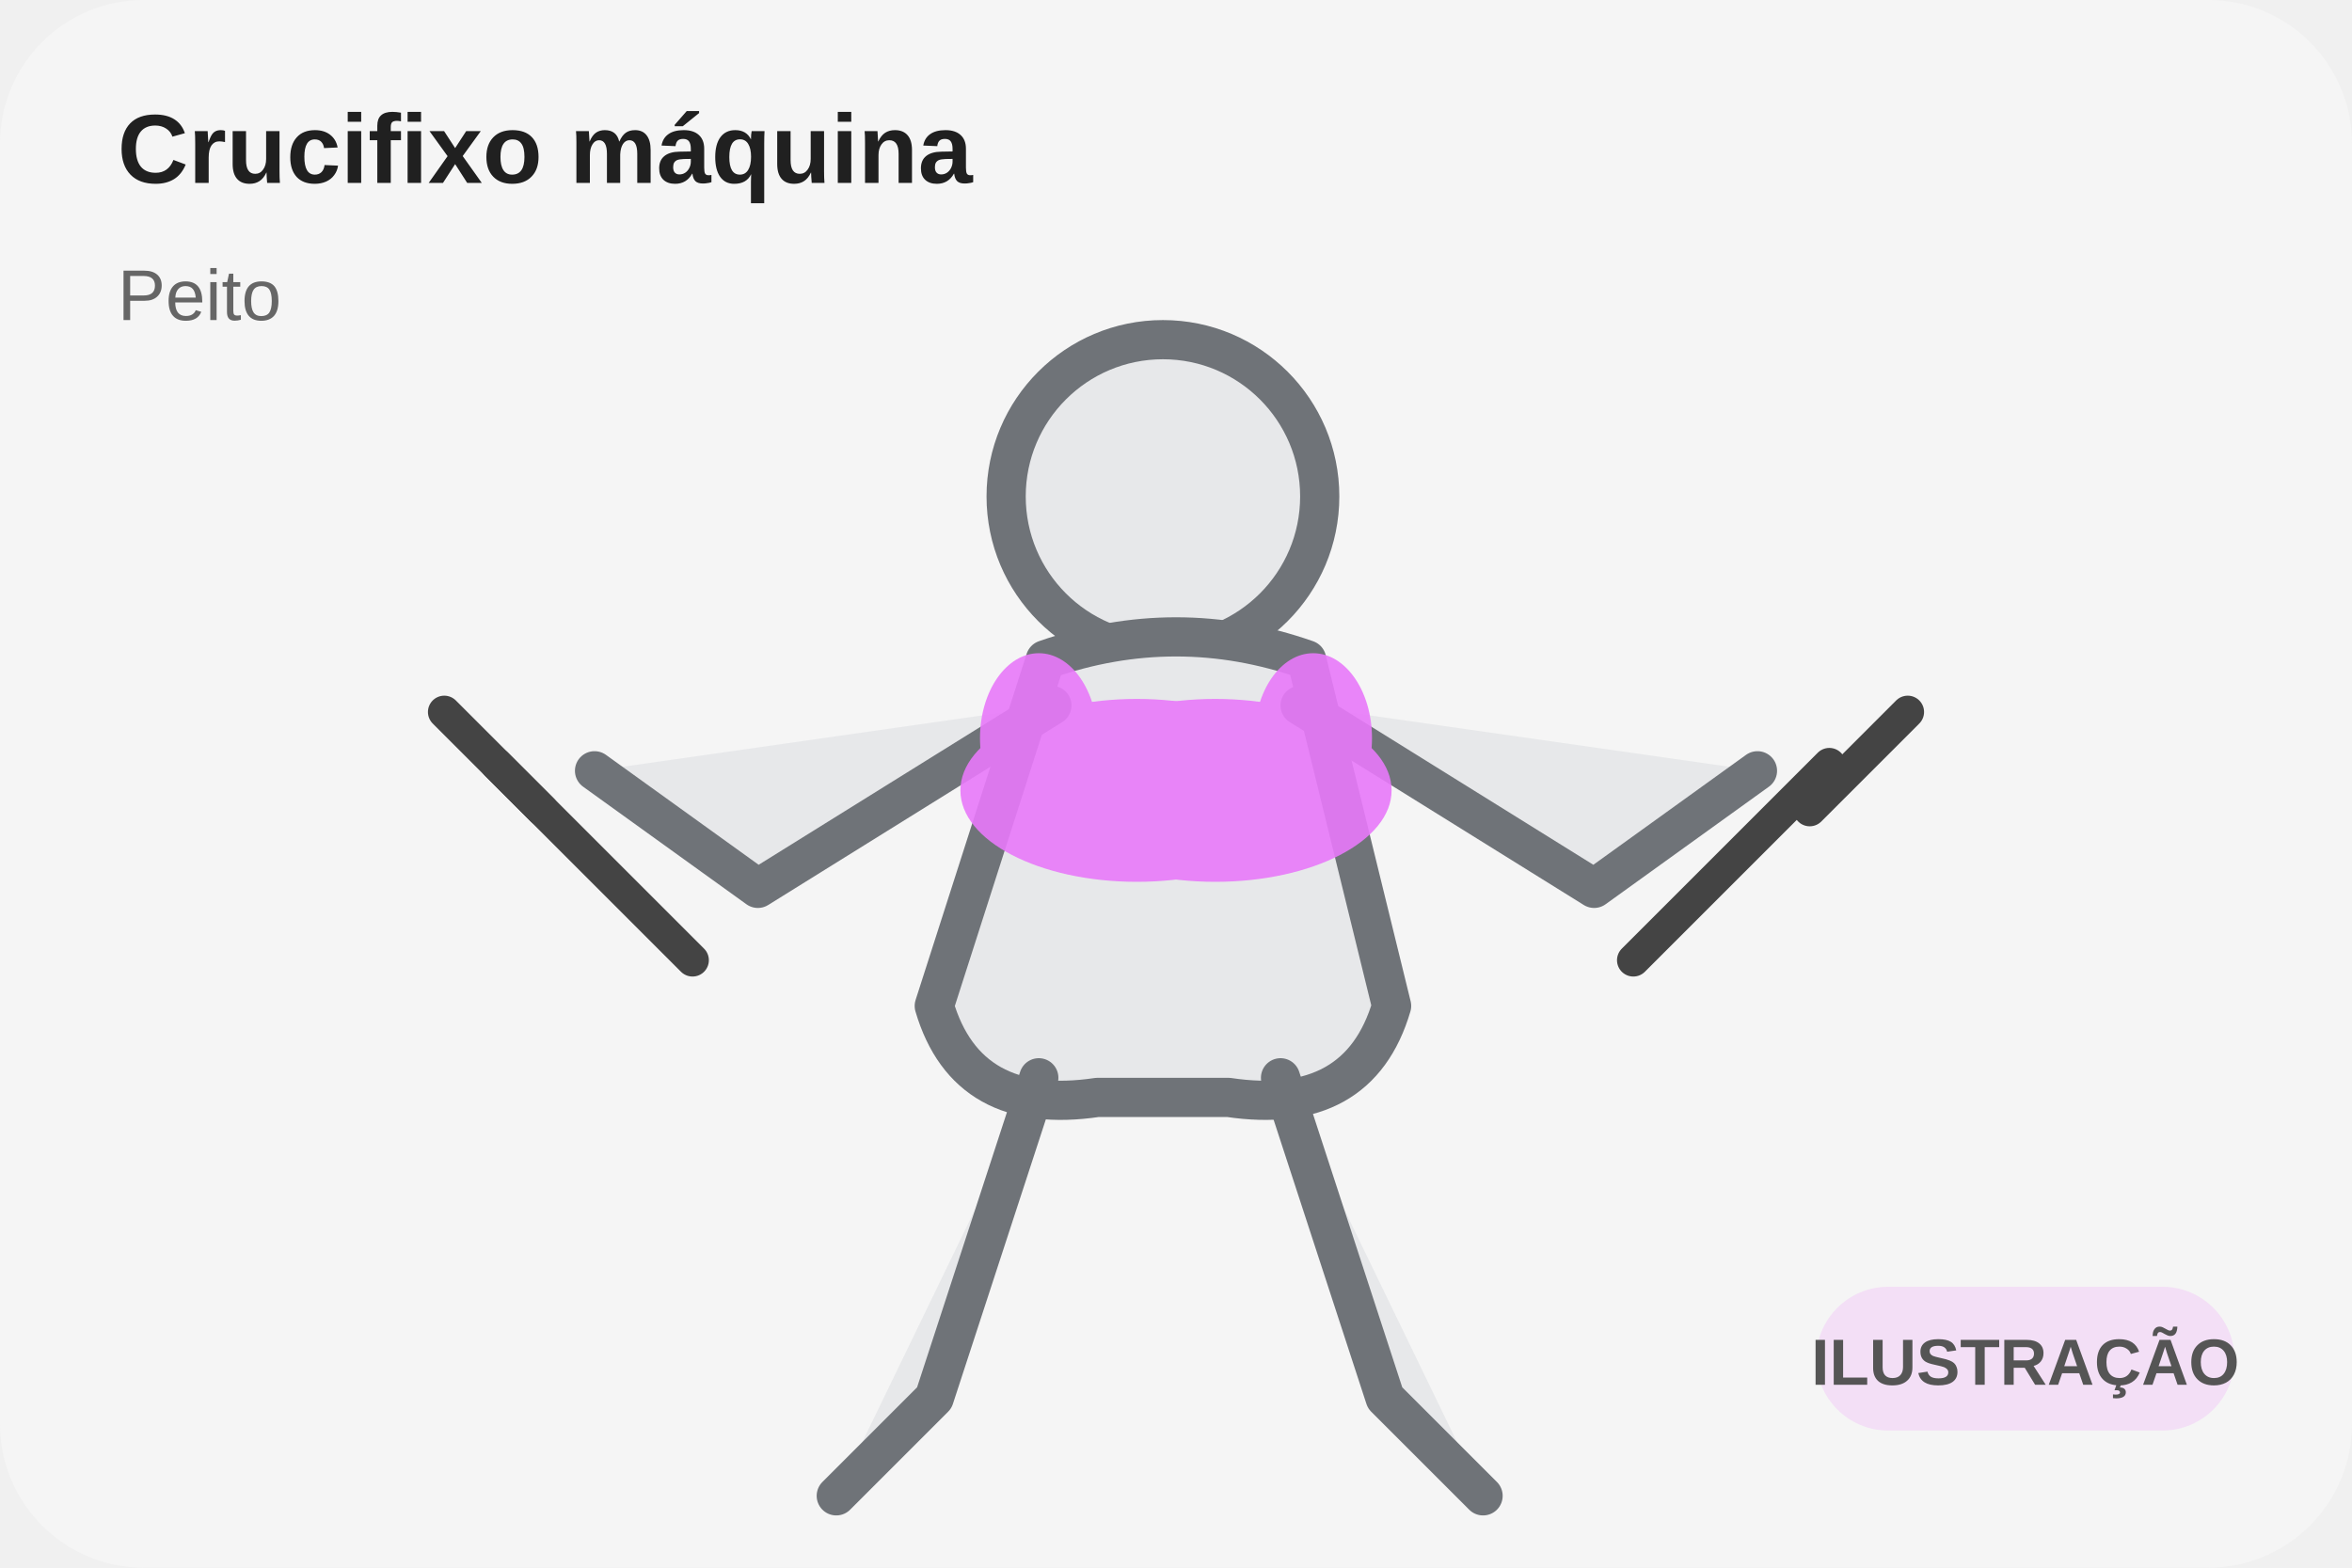
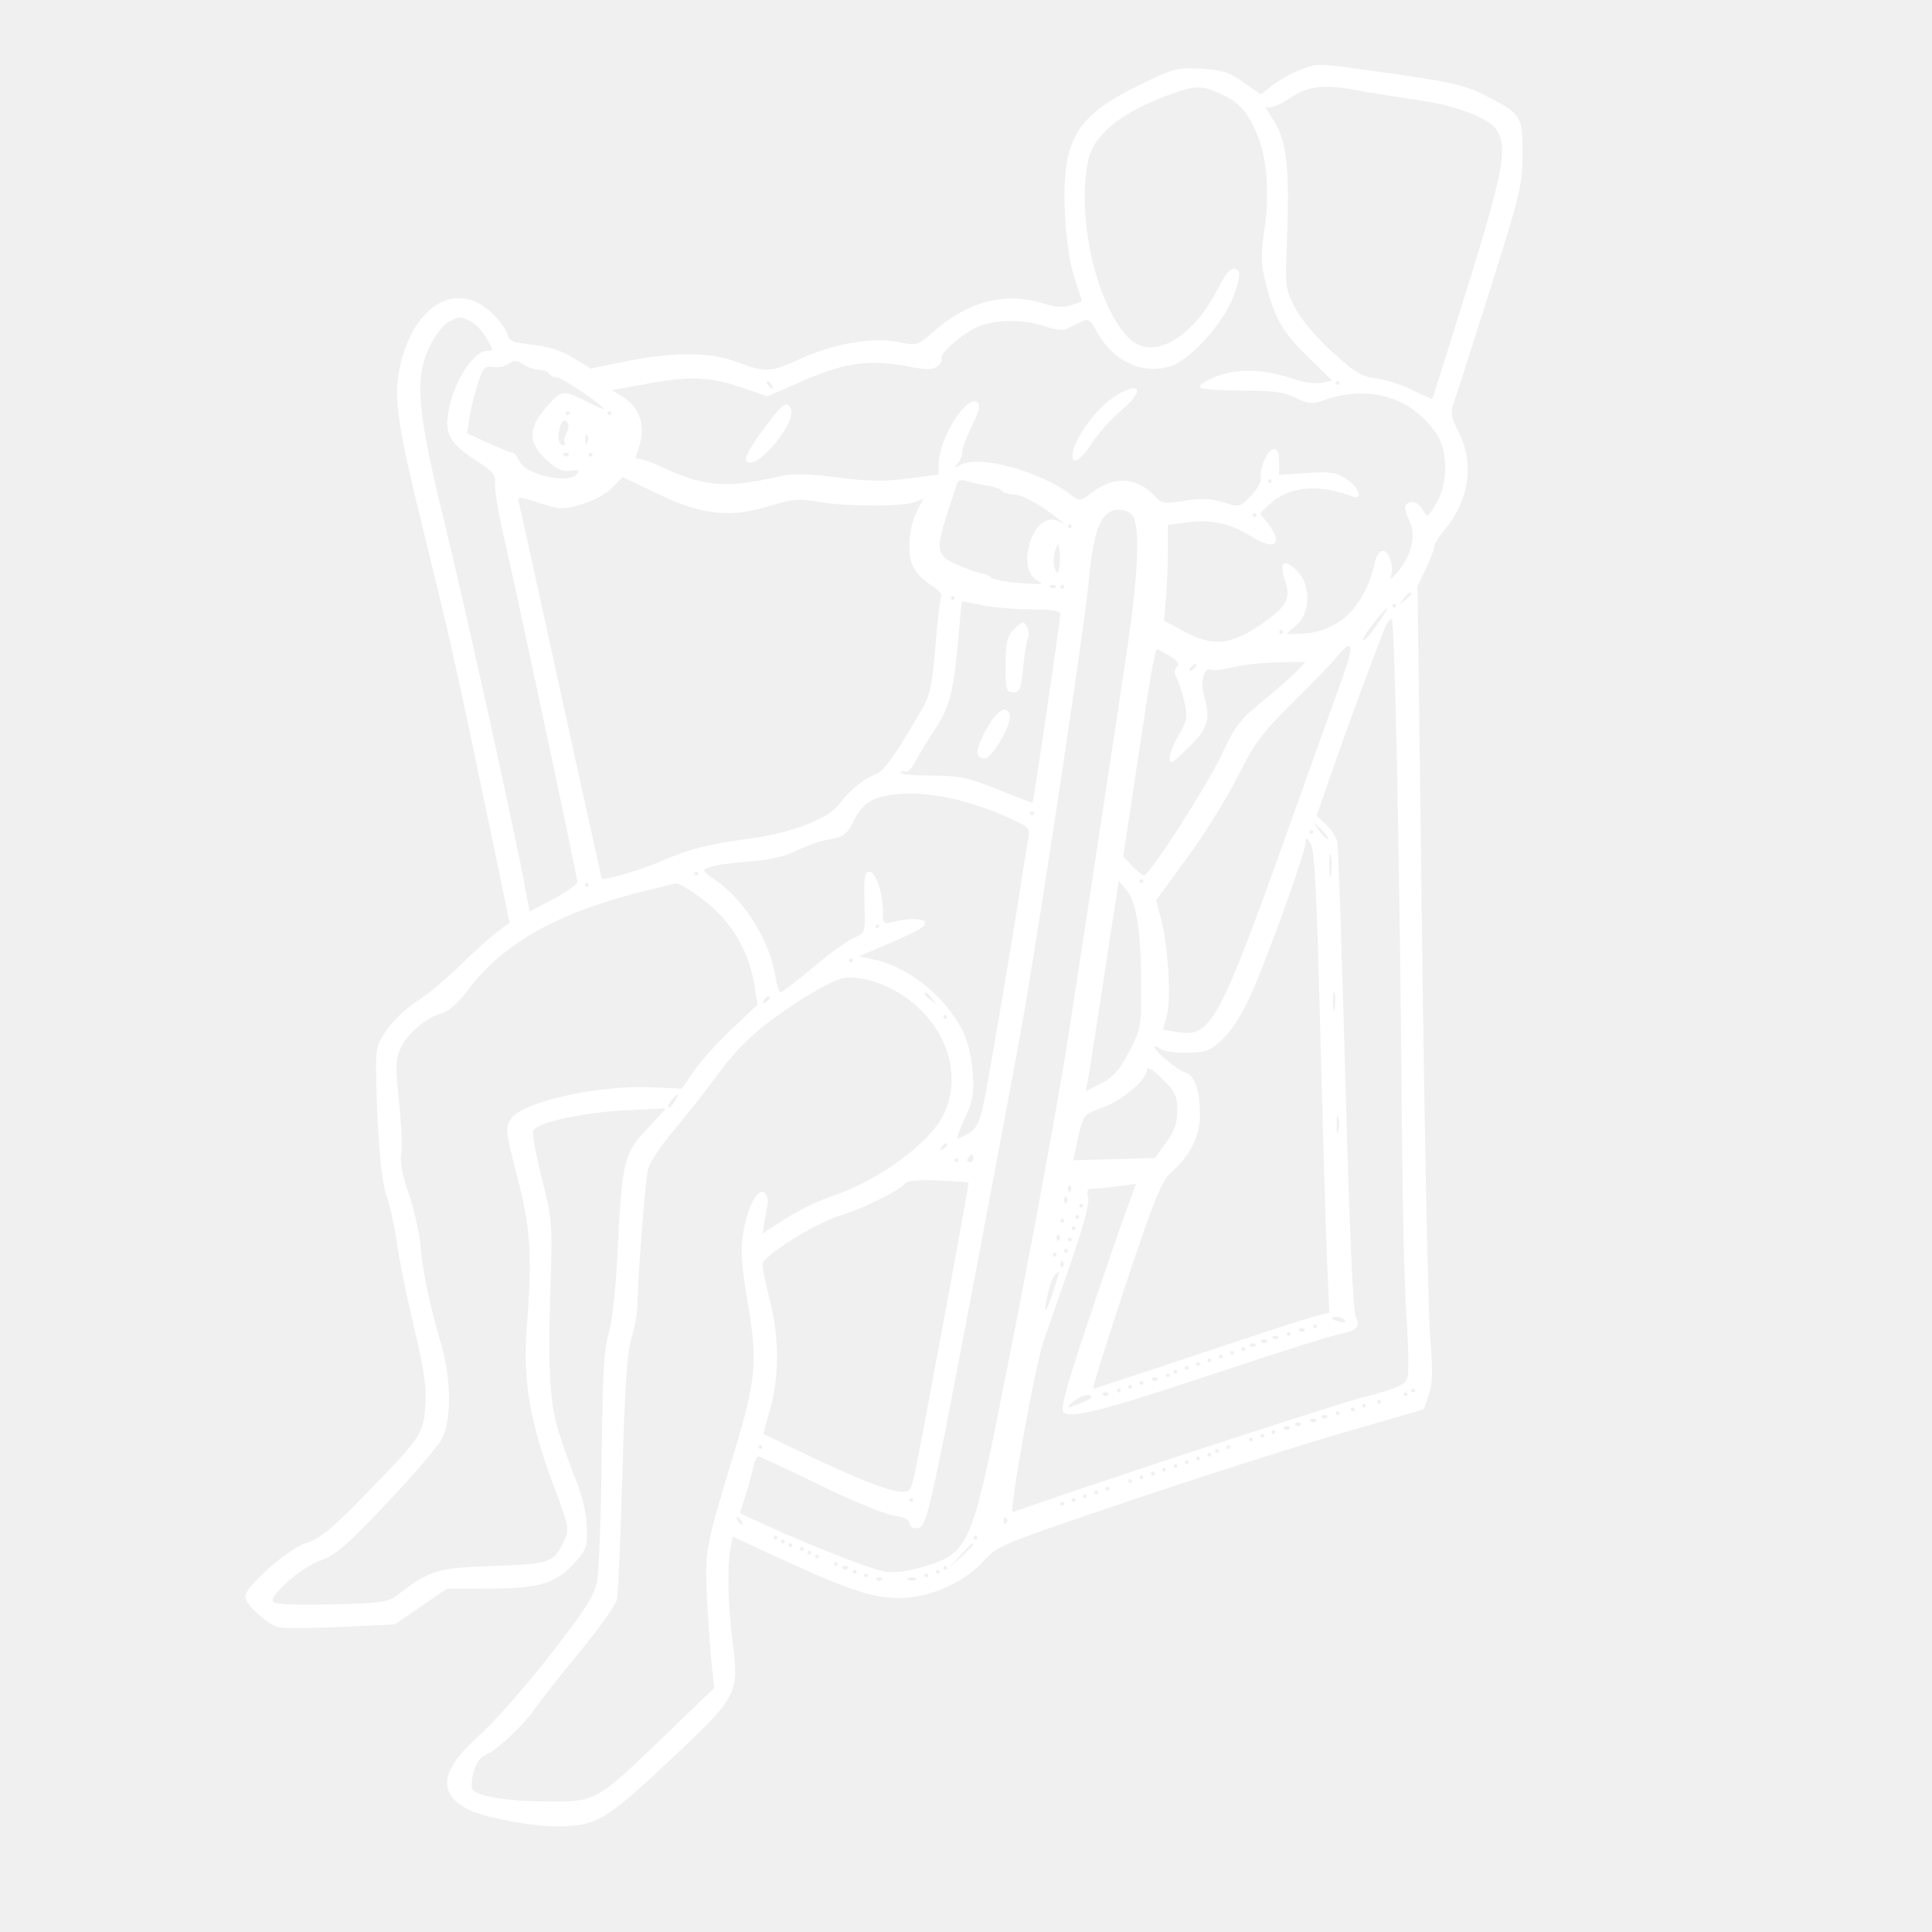
- <svg xmlns="http://www.w3.org/2000/svg" viewBox="0 0 360 240">
-   <rect width="360" height="240" rx="22" fill="#f5f5f5" />
-   <text x="18" y="28" font-family="Arial" font-size="15" font-weight="700" fill="#202020">Crucifixo máquina</text>
-   <text x="18" y="49" font-family="Arial" font-size="11" fill="#666">Peito</text>
-   <g stroke="#6f7378" stroke-width="6" stroke-linecap="round" stroke-linejoin="round" fill="#e7e8ea">
-     <circle cx="178" cy="76" r="24" />
-     <path d="M160 101 Q180 94 200 101 L213 154 Q208 171 188 168 L168 168 Q148 171 143 154 Z" />
-     <path d="M161 108 L116 136 L91 118" />
-     <path d="M199 108 L244 136 L269 118" />
-     <path d="M159 165 L143 214 L128 229" />
-     <path d="M196 165 L212 214 L227 229" />
-   </g>
-   <g fill="#e879f9" opacity=".9">
-     <ellipse cx="174" cy="121" rx="27" ry="14" />
-     <ellipse cx="186" cy="121" rx="27" ry="14" />
-     <ellipse cx="159" cy="113" rx="9" ry="13" />
-     <ellipse cx="201" cy="113" rx="9" ry="13" />
-   </g>
-   <g stroke="#444" stroke-width="5" stroke-linecap="round">
-     <path d="M76 117 L106 147" />
-     <path d="M280 117 L250 147" />
-     <path d="M68 109 L83 124" />
-     <path d="M292 109 L277 124" />
-   </g>
-   <rect x="278" y="197" width="64" height="22" rx="11" fill="#e879f9" opacity=".18" />
-   <text x="310" y="212" text-anchor="middle" font-family="Arial" font-size="10" font-weight="700" fill="#555">ILUSTRAÇÃO</text>
+ <svg xmlns="http://www.w3.org/2000/svg" width="512" height="512" viewBox="0 0 512 512">
+   <path fill="#fff" fill-rule="evenodd" d="M344.748 18.427c-2.064.736-5.304 2.523-7.201 3.97l-3.45 2.63-4.587-3.233c-3.848-2.712-5.667-3.29-11.298-3.587-6.353-.336-7.252-.089-16.808 4.613-16.629 8.182-20.154 14.556-19.142 34.616.301 5.979 1.316 12.578 2.5 16.259l1.994 6.194-2.807.979c-2.032.708-4.14.567-7.628-.511-9.933-3.069-19.821-.488-28.968 7.563-4.222 3.716-4.31 3.742-9.324 2.715-6.675-1.367-16.891.376-25.752 4.394-8.16 3.699-9.232 3.762-16.777.974-7.519-2.778-16.503-2.853-29.5-.245l-9.5 1.906-4.612-2.833c-3.123-1.918-6.6-3.041-10.767-3.476-5.355-.56-6.231-.947-6.741-2.975-.321-1.283-2.34-3.918-4.485-5.856-9.282-8.386-20.675-1.195-24.006 15.151-1.643 8.064-.58 14.991 7.063 46.002 6.317 25.63 8.081 33.541 16.577 74.323l5.52 26.5-3.274 2.454c-1.801 1.349-6.2 5.32-9.775 8.824s-8.736 7.8-11.468 9.547c-2.733 1.746-6.312 5.097-7.955 7.446-2.57 3.677-2.975 5.138-2.91 10.5.201 16.389 1.293 29.567 2.796 33.729.894 2.475 2.081 7.875 2.637 12s2.609 14.25 4.563 22.5c2.792 11.789 3.447 16.339 3.059 21.255-.583 7.399-1.066 8.1-16.411 23.819-8.558 8.767-11.688 11.325-15.019 12.278C76.705 410.163 65 420.386 65 423.08c0 2.119 5.97 7.554 9 8.195 1.375.291 8.827.229 16.56-.137l14.06-.665 6.94-4.739 6.94-4.739 11.5-.019c13.224-.023 17.527-1.395 22.642-7.221 2.836-3.23 3.101-4.101 2.864-9.407-.155-3.471-1.287-8.287-2.785-11.848-1.388-3.3-3.548-9.375-4.801-13.5-2.398-7.899-2.786-17.021-1.871-44 .343-10.124.05-12.842-2.451-22.714-1.562-6.167-2.599-11.84-2.305-12.606.832-2.169 13.133-4.88 24.707-5.445l10.5-.514-4.165 4.525c-7.372 8.009-7.414 8.183-8.88 37.254-.361 7.15-1.345 15.25-2.189 18-1.185 3.867-1.599 11.345-1.825 33-.161 15.4-.71 30.092-1.219 32.649-.741 3.719-3.239 7.622-12.48 19.5-6.355 8.168-14.729 17.676-18.609 21.129-10.434 9.286-11.387 15.454-3.055 19.763 3.931 2.032 16.613 4.461 23.26 4.453 10.922-.011 13.086-1.32 32.387-19.583 15.674-14.831 16.187-15.882 14.402-29.524-1.238-9.464-1.461-19.967-.523-24.656l.604-3.019 9.646 4.487C224.009 421.075 231.026 423.5 238 423.5c8.279 0 17.373-3.957 22.735-9.892 3.598-3.982 4.786-4.47 38.738-15.911 19.265-6.492 44.658-14.592 56.428-18l21.402-6.197 1.327-3.841c1.033-2.986 1.118-6.323.382-15-.52-6.137-1.486-53.498-2.146-105.247l-1.201-94.088 2.167-4.477c1.193-2.463 2.168-5.059 2.168-5.768 0-.71 1.195-2.705 2.655-4.435 6.681-7.914 8.158-17.723 3.927-26.081-2.274-4.491-2.333-5.019-.985-8.837.788-2.234 5.132-15.798 9.653-30.144 7.688-24.392 8.221-26.655 8.235-34.92.017-10.112-.237-10.489-10.602-15.721-4.548-2.296-9.078-3.326-23.711-5.39-20.792-2.932-19.522-2.874-24.424-1.124M310.5 24.882c-13.428 4.862-20.725 10.737-22.166 17.847-3.012 14.866 2.1 37.597 10.463 46.521 6.263 6.684 17.058.881 24.056-12.932 2.38-4.699 3.871-5.994 5.278-4.587.61.61.184 3.024-1.172 6.648-2.752 7.357-11.601 17.134-16.96 18.739-7.483 2.242-15.198-1.501-19.48-9.452-1.626-3.02-2.133-3.33-3.943-2.41a243 243 0 0 1-3.772 1.875c-1.014.489-3.376.226-5.876-.656-5.418-1.912-13.022-1.879-17.71.076-4.003 1.669-10.427 7.301-9.69 8.494.247.401-.237 1.298-1.076 1.995-1.233 1.023-2.854 1.016-8.419-.034-9.66-1.823-16.355-.857-27.281 3.935l-9.336 4.094-5.8-1.995c-9.229-3.175-14.449-3.475-25.498-1.463l-9.994 1.82 2.874 1.748c4.832 2.939 6.318 8.263 4.005 14.347-.548 1.442-.63 2.396-.182 2.118.449-.277 3.26.631 6.247 2.017 11.86 5.504 17.442 5.924 32.338 2.429 2.627-.616 7.34-.465 14.389.46 8.045 1.056 12.39 1.13 18.686.317l8.203-1.059.126-3.328c.255-6.807 7.748-18.288 10.282-15.754.753.753.311 2.553-1.514 6.153-1.418 2.799-2.578 5.913-2.578 6.922s-.562 2.428-1.25 3.155c-1.031 1.091-.862 1.123.966.183 5.014-2.578 21.083 1.855 29.135 8.037 2.294 1.761 2.431 1.745 5.584-.66 5.944-4.534 11.993-4.087 16.817 1.244 1.563 1.727 2.376 1.83 7.708.971 4.515-.727 7.002-.625 10.25.421 4.24 1.366 4.325 1.346 7.29-1.705 1.65-1.698 2.848-3.871 2.661-4.829-.485-2.5 1.834-7.584 3.46-7.584.903 0 1.379 1.181 1.379 3.423v3.423l7.25-.492c6.131-.415 7.752-.174 10.5 1.563 3.466 2.19 4.65 5.839 1.5 4.62-8.757-3.389-16.657-2.669-21.666 1.973l-2.711 2.513 2.063 2.623c4.395 5.587 1.932 7.495-4.449 3.448-5.416-3.435-10.65-4.534-17.256-3.626l-4.731.651-.004 6.69c-.003 3.68-.228 9.381-.5 12.668l-.496 5.977 5 2.75c7.581 4.169 12.463 3.831 20.172-1.397 7.439-5.044 8.572-7.056 6.831-12.121-1.616-4.701-.172-5.809 3.189-2.448 3.711 3.71 3.666 11.198-.087 14.425L340.888 168l2.806-.006c10.687-.021 17.977-6.787 20.735-19.244.335-1.512 1.267-2.75 2.071-2.75 1.691 0 2.998 4.18 2.109 6.748-.334.963.461.466 1.766-1.107 3.787-4.561 5.023-9.972 3.119-13.653-.867-1.676-1.306-3.484-.976-4.017 1.033-1.672 3.363-1.063 4.571 1.195 1.124 2.101 1.232 2.048 3.53-1.75 2.739-4.525 3.166-11.601 1.011-16.759-.753-1.803-3.268-4.903-5.588-6.889-6.745-5.774-15.936-7.049-25.688-3.565-2.616.934-3.795.801-7-.79-3.075-1.526-6.026-1.913-14.599-1.913-6.426 0-10.788-.402-10.852-1-.058-.55 2.077-1.831 4.745-2.847 5.51-2.097 12.867-1.794 20.328.838 2.521.89 5.67 1.306 7.251.959l2.794-.614-6.318-6.168c-6.85-6.689-8.843-10.151-11.249-19.54-1.325-5.171-1.383-7.365-.377-14.244 1.451-9.923.684-19.375-2.08-25.624-2.669-6.034-4.579-8.121-9.497-10.379-4.96-2.278-6.705-2.278-13 .001m31.199 1.194c-2.71 1.795-5.154 2.761-5.868 2.319-.673-.416-.298.563.834 2.174 4.468 6.364 5.227 12.724 4.288 35.931-.377 9.316-.221 10.351 2.276 15.128 1.569 3.001 5.635 7.824 9.804 11.629 6.009 5.484 7.816 6.579 11.557 7 2.438.275 6.775 1.658 9.636 3.074s5.272 2.483 5.359 2.372 4.265-13.379 9.286-29.483c9.193-29.484 10.591-36.619 8.093-41.287-1.888-3.528-10.183-6.781-21.617-8.476-5.966-.885-13.046-2.024-15.733-2.533-8.846-1.673-12.87-1.19-17.915 2.152M119 85.265c-1.375.679-3.625 3.485-5 6.235-4.248 8.495-3.543 17.057 3.912 47.5 5.653 23.09 18.539 81.462 21.313 96.545l1.111 6.046 6.332-3.363c3.483-1.849 6.332-3.872 6.332-4.496 0-1.295-15.816-75.635-19.602-92.134-1.376-5.997-2.366-12.072-2.2-13.5.254-2.186-.581-3.17-5.27-6.211-7.533-4.885-8.647-7.694-6.329-15.956C121.497 99.169 126.015 93 129.07 93c1.77 0 1.758-.177-.25-3.58-1.162-1.97-3.201-3.995-4.531-4.5-2.903-1.104-2.274-1.145-5.289.345m15.749 11.16c-.963.714-2.825 1.092-4.138.841-2.1-.401-2.577.126-3.971 4.389-.871 2.665-1.873 6.721-2.227 9.013l-.642 4.168 5.644 2.582c3.104 1.42 6.009 2.582 6.454 2.582.446 0 1.273 1.016 1.838 2.257 1.636 3.59 12.895 6.132 15.146 3.42.877-1.056.531-1.24-1.711-.911-2.159.317-3.661-.39-6.476-3.045-5.068-4.779-4.774-8.627 1.143-14.971 3.121-3.346 3.635-3.366 9.522-.386 2.568 1.3 4.669 2.214 4.669 2.032 0-.879-11.101-8.396-12.398-8.396-.816 0-1.762-.45-2.102-1s-1.507-1-2.594-1-2.973-.646-4.191-1.436c-1.828-1.185-2.521-1.209-3.966-.139M203.5 102c.34.55.843 1 1.118 1s.222-.45-.118-1-.843-1-1.118-1-.222.45.118 1m150.5-.5c0 .275.225.5.5.5s.5-.225.5-.5-.225-.5-.5-.5-.5.225-.5.5m-59.224 4.006c-4.098 2.785-9.303 9.76-10.327 13.84-1.078 4.296 1.68 3.237 4.917-1.886 1.576-2.495 5.053-6.381 7.725-8.634 6.77-5.708 4.979-8.276-2.315-3.32m-92.729 8.619c-3.564 4.884-4.874 7.448-4.169 8.153 2.548 2.548 13.191-10.05 11.723-13.875-.963-2.509-2.272-1.517-7.554 5.722M150 109.5c0 .275.225.5.5.5s.5-.225.5-.5-.225-.5-.5-.5-.5.225-.5.5m11 0c0 .275.225.5.5.5s.5-.225.5-.5-.225-.5-.5-.5-.5.225-.5.5m-12.367 3.015c-1.011 2.634-.734 5.485.534 5.485.641 0 .882-.284.535-.631s-.156-1.521.426-2.608c.675-1.262.711-2.322.097-2.936-.613-.613-1.188-.364-1.592.69m6.446 4.068c.048 1.165.285 1.402.604.605.289-.722.253-1.585-.079-1.917s-.568.258-.525 1.312m-5.746 4.084a.95.95 0 0 0 1.334 0c.366-.367.066-.667-.667-.667s-1.033.3-.667.667M156 120.5c0 .275.225.5.5.5s.5-.225.5-.5-.225-.5-.5-.5-.5.225-.5.5m6.27 8.74c-1.565 1.634-4.996 3.497-8.104 4.4-5.056 1.47-5.753 1.447-11.291-.369-5.171-1.695-5.846-1.739-5.442-.353.254.87 5.273 23.632 11.153 50.582s10.794 49.127 10.919 49.282c.541.675 10.537-2.279 16.495-4.874 6.801-2.962 11.838-4.205 23.5-5.8 10.428-1.425 20.139-5.23 22.9-8.972 2.722-3.69 6.454-6.75 9.769-8.01 2.174-.827 5.168-5.079 12.422-17.643 1.853-3.209 2.519-6.479 3.311-16.259.545-6.733 1.236-12.639 1.536-13.124s-.556-1.603-1.902-2.484c-5.132-3.363-6.536-5.746-6.536-11.093 0-2.989.766-6.603 1.851-8.73l1.85-3.63-2.415.919c-3.259 1.238-18.588 1.164-25.558-.124-4.861-.899-6.623-.744-12.782 1.127-10.609 3.223-17.861 2.431-29.704-3.243l-9.258-4.435zm91.326-1.103c-.235.749-1.366 4.263-2.512 7.807-3.243 10.029-2.977 11.291 2.926 13.869 2.755 1.203 5.59 2.187 6.3 2.187.709 0 1.749.459 2.311 1.021s4.139 1.248 7.95 1.525c5.024.366 6.319.235 4.709-.477-2.891-1.279-3.833-5.28-2.382-10.123 1.448-4.833 4.556-7.257 7.507-5.856 2.074.984 2.075.978.095-.586-4.851-3.834-9.772-6.504-11.985-6.504-1.319 0-2.644-.4-2.947-.89-.302-.489-2.016-1.117-3.809-1.395-1.792-.279-4.266-.829-5.497-1.224-1.513-.485-2.376-.276-2.666.646M336 127.5c0 .275.225.5.5.5s.5-.225.5-.5-.225-.5-.5-.5-.5.225-.5.5m-43.252 9.25c-2.023 2.266-3.4 7.903-4.216 17.25-.953 10.915-12.912 90.47-17.588 117-1.115 6.325-5.182 28.15-9.039 48.5-16.483 86.969-16.15 85.5-19.354 85.5-.853 0-1.551-.624-1.551-1.386 0-.87-1.624-1.63-4.358-2.04-2.397-.36-11.213-4.011-19.591-8.114S201.465 386 201.034 386s-1.053 1.237-1.382 2.75-1.264 4.892-2.08 7.51l-1.483 4.761 6.706 3.076c12.257 5.624 27.656 11.653 31.509 12.338 2.437.433 5.81.092 9.389-.948 13.316-3.871 13.646-4.605 22.784-50.707 6.385-32.209 11.495-59.609 15.533-83.28 1.196-7.014 13.855-90.102 17.064-112 2.63-17.952 3.032-30.456 1.054-32.843-1.79-2.161-5.409-2.115-7.38.093M332 136.5c0 .275.225.5.5.5s.5-.225.5-.5-.225-.5-.5-.5-.5.225-.5.5m-49 3c0 .275.225.5.5.5s.5-.225.5-.5-.225-.5-.5-.5-.5.225-.5.5m-3.427 6.748c-.434 1.511-.436 3.536-.005 4.5.688 1.538.832 1.478 1.177-.498.217-1.238.219-3.262.005-4.5-.366-2.116-.436-2.087-1.177.498m-1.24 9.419a.95.95 0 0 0 1.334 0c.366-.367.066-.667-.667-.667s-1.033.3-.667.667M281 155.5c0 .275.225.5.5.5s.5-.225.5-.5-.225-.5-.5-.5-.5.225-.5.5m90.872 3.25c-1.243 1.586-1.208 1.621.378.378.962-.755 1.75-1.543 1.75-1.75 0-.823-.821-.294-2.128 1.372M252 158.5c0 .275.225.5.5.5s.5-.225.5-.5-.225-.5-.5-.5-.5.225-.5.5m2.9.887c-.055.062-.469 4.388-.92 9.613-1.224 14.18-2.298 18.4-6.164 24.222-1.932 2.909-4.274 6.764-5.207 8.566s-2.094 3.03-2.582 2.728c-.489-.302-1.102-.204-1.362.218-.26.421 3.422.786 8.181.811 7.597.039 9.75.491 17.624 3.696 4.933 2.009 9.06 3.562 9.171 3.451.274-.273 7.359-48.346 7.359-49.93 0-.907-2.18-1.263-7.75-1.267-4.262-.002-10.113-.504-13-1.113-2.887-.61-5.295-1.058-5.35-.995M369 160.5c0 .275.225.5.5.5s.5-.225.5-.5-.225-.5-.5-.5-.5.225-.5.5m-4.933 4.566c-1.797 2.237-3.041 4.293-2.764 4.571s1.919-1.553 3.649-4.067c3.897-5.664 3.461-5.912-.885-.504m2.801 1.684c-3.619 9.19-9.281 24.534-13.316 36.086l-4.659 13.336 2.513 2.329c1.382 1.281 2.73 3.379 2.996 4.664s1.218 29.56 2.117 62.835c.982 36.381 2.049 61.359 2.675 62.655 1.407 2.909.524 3.989-3.933 4.815-2.069.383-16.39 4.899-31.826 10.036-30.914 10.287-39.756 12.573-41.578 10.751-.859-.859.677-6.587 6.151-22.951 4.013-11.993 8.589-25.356 10.17-29.696l2.875-7.889-4.666.639c-2.567.352-5.552.64-6.635.64-1.575 0-1.849.477-1.37 2.384.39 1.557-1.329 7.895-4.95 18.25-3.051 8.726-6.157 17.666-6.903 19.866-2.318 6.845-9.271 45.612-8.107 45.203 22.341-7.855 82.416-27.561 91.531-30.026 10.984-2.969 12.528-3.65 13.08-5.772.345-1.323.21-8.48-.299-15.905s-1.042-28.8-1.184-47.5c-.525-68.778-1.891-137.5-2.733-137.5-.477 0-1.354 1.238-1.949 2.75m-98.463.354c-1.499 1.655-1.905 3.625-1.905 9.25 0 6.479.187 7.146 2 7.146 1.735 0 2.088-.888 2.663-6.705.365-3.687.929-7.134 1.253-7.659.695-1.125-.301-4.136-1.368-4.136-.406 0-1.595.947-2.643 2.104M339 167.5c0 .275.225.5.5.5s.5-.225.5-.5-.225-.5-.5-.5-.5.225-.5.5m15.135 6.724c-1.449 1.773-6.766 7.294-11.815 12.27-7.91 7.794-9.886 10.455-14.276 19.224-2.802 5.598-8.821 15.282-13.374 21.521l-8.28 11.343 1.3 4.959c1.889 7.204 2.734 21.327 1.534 25.638l-1.024 3.679 3.825.646c8.897 1.503 11.065-2.472 29.458-54.004 5.693-15.95 11.944-33.387 13.891-38.75 3.671-10.113 3.298-12.078-1.239-6.526m-48.925 3.526c-.552 3.162-2.475 15.541-4.275 27.507l-3.271 21.757 2.342 2.493c1.289 1.371 2.705 2.493 3.149 2.493 1.494 0 17.019-24.179 20.791-32.382 3.247-7.063 4.65-8.879 10.647-13.79 3.799-3.11 7.913-6.728 9.142-8.04l2.235-2.385-7.235.125c-3.979.069-9.402.662-12.05 1.317-2.648.656-5.213.947-5.7.646-1.724-1.066-2.957 3.119-1.952 6.625 1.822 6.352 1.239 8.596-3.475 13.378-2.443 2.478-4.693 4.506-5 4.506-1.28 0-.398-3.418 1.891-7.324 2.163-3.69 2.335-4.692 1.466-8.557-.541-2.408-1.46-5.268-2.042-6.356-.746-1.395-.743-2.293.01-3.046.758-.758.196-1.599-1.931-2.893-1.65-1.003-3.166-1.824-3.369-1.824s-.821 2.588-1.373 5.75m10.195-.595c-.443.715-.275.883.44.44.635-.392 1.155-.911 1.155-1.154 0-.834-.883-.439-1.595.714m-51.629 12.595c-2.109 2.405-4.776 7.822-4.776 9.7 0 .864.853 1.55 1.926 1.55 2.157 0 7.745-10.106 6.607-11.947-.931-1.505-2.001-1.307-3.757.697m-28.974 21.139c-4.588.967-6.429 2.46-8.826 7.158-1.576 3.09-2.542 3.788-6.01 4.342-2.272.364-6.232 1.711-8.799 2.994-3.178 1.589-7.23 2.523-12.7 2.927-4.418.327-9.07.977-10.337 1.446-2.239.828-2.193.928 1.652 3.593 7.556 5.236 14.22 16.007 15.717 25.401.372 2.337.98 4.25 1.351 4.25.37 0 4.252-2.987 8.627-6.639 4.374-3.651 9.274-7.194 10.889-7.873 2.935-1.234 2.936-1.239 2.722-9.361-.177-6.691.053-8.127 1.301-8.127 1.704 0 3.597 5.653 3.605 10.769.006 3.077.168 3.226 2.756 2.536 3.977-1.061 8.172-.963 8.375.195.196 1.119-1.721 2.192-11.059 6.186l-6.433 2.752 3.687.766c9.338 1.94 19.016 9.658 23.759 18.947 1.361 2.666 2.405 6.916 2.697 10.984.405 5.649.089 7.48-2.13 12.326-1.433 3.131-2.277 5.531-1.876 5.333 6.328-3.11 5.592-1.129 10.087-27.132 2.297-13.289 5.081-30.012 6.186-37.162s2.243-14.167 2.528-15.593c.472-2.36-.021-2.836-5.47-5.281-11.956-5.366-23.952-7.496-32.299-5.737M273 215.5c0 .275.225.5.5.5s.5-.225.5-.5-.225-.5-.5-.5-.5.225-.5.5m76.606 4.652c1.042 1.459 2.094 2.459 2.338 2.222.245-.236-.607-1.43-1.894-2.652l-2.338-2.222zM347 220.5c0 .275.225.5.5.5s.5-.225.5-.5-.225-.5-.5-.5-.5.225-.5.5m-1 2.773c0 2.629-10.696 32.205-14.91 41.227-2.328 4.984-5.136 9.225-7.448 11.25-3.268 2.862-4.4 3.25-9.477 3.25-3.171 0-6.305-.54-6.965-1.2s-1.2-.772-1.2-.25c0 1.122 5.731 5.795 8.265 6.74 2.418.902 3.735 4.83 3.735 11.136 0 5.75-2.566 10.8-7.913 15.574-2.286 2.04-4.467 7.51-11.865 29.75-4.985 14.988-8.803 27.25-8.484 27.25s12.546-4.015 27.171-8.922 28.57-9.442 30.989-10.078l4.398-1.157-.617-14.171c-.339-7.795-1.153-35.322-1.81-61.172-.914-36.006-1.506-47.461-2.531-48.973-1.166-1.718-1.338-1.751-1.338-.254m6.286 6.227c.008 2.75.202 3.756.432 2.236s.223-3.77-.014-5-.425.014-.418 2.764M184 231.5c0 .275.225.5.5.5s.5-.225.5-.5-.225-.5-.5-.5-.5.225-.5.5m108.65 26.955c-2.103 13.775-4.07 26.322-4.371 27.883l-.546 2.839 4.128-2.106c3.218-1.642 4.842-3.48 7.367-8.338 3.085-5.937 3.238-6.756 3.214-17.233-.033-14.526-1.217-22.37-3.855-25.545l-2.114-2.546zM302 233.5c0 .275.225.5.5.5s.5-.225.5-.5-.225-.5-.5-.5-.5.225-.5.5m-147 1c0 .275.225.5.5.5s.5-.225.5-.5-.225-.5-.5-.5-.5.225-.5.5m17.5 1.213c-24.18 5.812-38.839 13.875-48.51 26.685-2.493 3.3-5.138 5.672-6.787 6.083-4.008 1-9.11 5.255-10.964 9.144-1.432 3.003-1.495 4.752-.507 14.151.62 5.898.88 12.204.578 14.014-.36 2.161.322 5.765 1.989 10.5 1.396 3.965 2.817 10.294 3.158 14.064.658 7.278 2.238 14.753 5.524 26.143 2.615 9.062 2.686 19.771.165 24.717-1.02 2-7.628 9.736-14.686 17.192-10.534 11.129-13.649 13.831-17.396 15.085-4.813 1.612-13.425 8.951-12.763 10.876.274.796 4.83 1.037 15.294.81 12.845-.278 15.251-.587 17.405-2.24 8.993-6.898 10.634-7.406 25.601-7.937 15.272-.541 16.147-.842 18.813-6.46 1.564-3.296 1.502-3.627-2.895-15.382-6.096-16.297-7.994-27.571-6.929-41.158 1.508-19.229 1.059-26.362-2.531-40.244-3.101-11.988-3.201-12.891-1.684-15.206 2.951-4.503 22.753-9.003 36.975-8.403l8.35.353 3.266-4.739c1.797-2.606 6.307-7.606 10.023-11.112l6.756-6.373-.805-5.091c-1.141-7.22-4.09-13.308-9.056-18.695-3.515-3.813-10.899-8.914-12.094-8.354-.16.074-2.99.784-6.29 1.577M232 245.5c0 .275.225.5.5.5s.5-.225.5-.5-.225-.5-.5-.5-.5.225-.5.5m-7 9c0 .275.225.5.5.5s.5-.225.5-.5-.225-.5-.5-.5-.5.225-.5.5m-11.798 9.85c-11.093 6.991-17.126 12.335-22.897 20.282-2.643 3.639-7.839 10.249-11.547 14.689-4.169 4.993-6.907 9.239-7.176 11.127-.812 5.7-2.592 29.028-2.598 34.052-.003 2.75-.719 7.25-1.59 10-1.204 3.8-1.795 12.438-2.462 36-.482 17.05-1.149 32.146-1.482 33.546s-4.67 7.475-9.639 13.5-10.296 12.78-11.838 15.011c-3.238 4.686-10.019 11.051-13.424 12.603-2.124.967-3.549 4.352-3.549 8.426 0 2.193 7.792 3.713 19.566 3.816 13.472.119 13.162.291 31.822-17.667l12.887-12.403-.641-5.916c-.353-3.254-.914-11.091-1.248-17.416-.676-12.82-.5-13.773 7.288-39.5 5.722-18.899 6.144-23.739 3.45-39.557-1.684-9.889-1.925-13.625-1.172-18.203 1.144-6.965 3.874-12.129 5.638-10.665.662.549 1.054 1.769.87 2.712a231 231 0 0 0-.863 4.919l-.53 3.207 6.026-3.895c3.314-2.142 8.868-4.84 12.342-5.996 12.316-4.099 25.946-14.047 29.607-21.609 4.581-9.462 1.718-20.847-7.275-28.933-5.116-4.599-12.315-7.535-18.199-7.42-1.9.037-6.227 2.05-11.366 5.29m140.05 1.15c.011 2.2.216 2.982.455 1.738s.23-3.044-.02-4-.446.062-.435 2.262M245 263.378c0 .207.787.995 1.75 1.75 1.586 1.243 1.621 1.208.378-.378-1.307-1.666-2.128-2.195-2.128-1.372m-42.595 1.777c-.443.715-.275.883.44.44.635-.392 1.155-.911 1.155-1.154 0-.834-.883-.439-1.595.714M250 269.5c0 .275.225.5.5.5s.5-.225.5-.5-.225-.5-.5-.5-.5.225-.5.5m54 13.928c0 2.603-6.58 8.22-11.847 10.114-5.034 1.81-5.064 1.847-6.419 7.888-.75 3.339-1.334 6.07-1.298 6.07.035 0 4.92-.142 10.855-.315l10.791-.315 2.959-4.085c2.218-3.063 2.959-5.194 2.959-8.513 0-3.84-.532-4.955-4-8.389-2.475-2.45-4-3.386-4-2.455m-126.02 8.096c-.696.838-1.071 1.718-.835 1.955.237.236.98-.449 1.651-1.524 1.452-2.325.968-2.58-.816-.431M354.232 298c0 1.925.206 2.712.457 1.75.252-.962.252-2.538 0-3.5-.251-.962-.457-.175-.457 1.75m-104.827 6.155c-.443.715-.275.883.44.44.635-.392 1.155-.911 1.155-1.154 0-.834-.883-.439-1.595.714M256.5 307c-.34.55-.141 1 .441 1s1.059-.45 1.059-1-.198-1-.441-1-.719.45-1.059 1m-3.5.5c0 .275.225.5.5.5s.5-.225.5-.5-.225-.5-.5-.5-.5.225-.5.5m-13.049 6.059c-1.638 1.973-11.05 6.654-17.006 8.458-6.865 2.078-20.787 10.795-20.88 13.073-.036.875.835 5.109 1.935 9.41 2.501 9.78 2.551 20.058.138 28.759l-1.862 6.715 9.612 4.629c14.053 6.769 23.094 10.411 26.484 10.669 2.913.222 3.023.064 4.344-6.272 2.077-9.954 14.171-75.45 13.965-75.626-.099-.086-3.698-.328-7.997-.538-4.937-.241-8.154.025-8.733.723M283 315c0 .733.3 1.033.667.667a.95.95 0 0 0 0-1.334c-.367-.366-.667-.066-.667.667m-1 3c0 .733.3 1.033.667.667a.95.95 0 0 0 0-1.334c-.367-.366-.667-.066-.667.667m4 1.5c0 .275.225.5.5.5s.5-.225.5-.5-.225-.5-.5-.5-.5.225-.5.5m-1 3c0 .275.225.5.5.5s.5-.225.5-.5-.225-.5-.5-.5-.5.225-.5.5m-4 1c0 .275.225.5.5.5s.5-.225.5-.5-.225-.5-.5-.5-.5.225-.5.5m3 2c0 .275.225.5.5.5s.5-.225.5-.5-.225-.5-.5-.5-.5.225-.5.5m-4 2.5c0 .733.3 1.033.667.667a.95.95 0 0 0 0-1.334c-.367-.366-.667-.066-.667.667m3 .5c0 .275.225.5.5.5s.5-.225.5-.5-.225-.5-.5-.5-.5.225-.5.5m-1 3c0 .275.225.5.5.5s.5-.225.5-.5-.225-.5-.5-.5-.5.225-.5.5m-3 1c0 .275.225.5.5.5s.5-.225.5-.5-.225-.5-.5-.5-.5.225-.5.5m2 2.5c0 .733.3 1.033.667.667a.95.95 0 0 0 0-1.334c-.367-.366-.667-.066-.667.667m-1.747 3.25c-.952 1.199-2.9 9.777-1.987 8.75.619-.696 3.685-10 3.296-10-.175 0-.764.563-1.309 1.25M353 349.383c0 .211.901.619 2.001.907 1.101.288 1.75.115 1.441-.383-.538-.871-3.442-1.313-3.442-.524m-5 2.117c0 .275.225.5.5.5s.5-.225.5-.5-.225-.5-.5-.5-.5.225-.5.5m-3.667 1.167a.95.95 0 0 0 1.334 0c.366-.367.066-.667-.667-.667s-1.033.3-.667.667M341 353.5c0 .275.225.5.5.5s.5-.225.5-.5-.225-.5-.5-.5-.5.225-.5.5m-3.667 1.167a.95.95 0 0 0 1.334 0c.366-.367.066-.667-.667-.667s-1.033.3-.667.667m-3 1a.95.95 0 0 0 1.334 0c.366-.367.066-.667-.667-.667s-1.033.3-.667.667m-3 1a.95.95 0 0 0 1.334 0c.366-.367.066-.667-.667-.667s-1.033.3-.667.667M329 357.5c0 .275.225.5.5.5s.5-.225.5-.5-.225-.5-.5-.5-.5.225-.5.5m-3 1c0 .275.225.5.5.5s.5-.225.5-.5-.225-.5-.5-.5-.5.225-.5.5m-3 1c0 .275.225.5.5.5s.5-.225.5-.5-.225-.5-.5-.5-.5.225-.5.5m-3 1c0 .275.225.5.5.5s.5-.225.5-.5-.225-.5-.5-.5-.5.225-.5.5m-3 1c0 .275.225.5.5.5s.5-.225.5-.5-.225-.5-.5-.5-.5.225-.5.5m-3 1c0 .275.225.5.5.5s.5-.225.5-.5-.225-.5-.5-.5-.5.225-.5.5m-3 1c0 .275.225.5.5.5s.5-.225.5-.5-.225-.5-.5-.5-.5.225-.5.5m-2 1c0 .275.225.5.5.5s.5-.225.5-.5-.225-.5-.5-.5-.5.225-.5.5m-3.667 1.167a.95.95 0 0 0 1.334 0c.366-.367.066-.667-.667-.667s-1.033.3-.667.667M302 366.5c0 .275.225.5.5.5s.5-.225.5-.5-.225-.5-.5-.5-.5.225-.5.5m-3 1c0 .275.225.5.5.5s.5-.225.5-.5-.225-.5-.5-.5-.5.225-.5.5m-3 1c0 .275.225.5.5.5s.5-.225.5-.5-.225-.5-.5-.5-.5.225-.5.5m78 0c0 .275.225.5.5.5s.5-.225.5-.5-.225-.5-.5-.5-.5.225-.5.5m-89.062 2.581c-2.907 2.235-2.31 2.399 2.051.566 2.124-.893 2.737-1.538 1.803-1.897-.778-.298-2.513.301-3.854 1.331m7.395-1.414a.95.95 0 0 0 1.334 0c.366-.367.066-.667-.667-.667s-1.033.3-.667.667M372 369.5c0 .275.225.5.5.5s.5-.225.5-.5-.225-.5-.5-.5-.5.225-.5.5m-7 2c0 .275.225.5.5.5s.5-.225.5-.5-.225-.5-.5-.5-.5.225-.5.5m-4 1c0 .275.225.5.5.5s.5-.225.5-.5-.225-.5-.5-.5-.5.225-.5.5m-3 1c0 .275.225.5.5.5s.5-.225.5-.5-.225-.5-.5-.5-.5.225-.5.5m-4 1c0 .275.225.5.5.5s.5-.225.5-.5-.225-.5-.5-.5-.5.225-.5.5m-3.667 1.167a.95.95 0 0 0 1.334 0c.366-.367.066-.667-.667-.667s-1.033.3-.667.667m-3 1a.95.95 0 0 0 1.334 0c.366-.367.066-.667-.667-.667s-1.033.3-.667.667m-4 1a.95.95 0 0 0 1.334 0c.366-.367.066-.667-.667-.667s-1.033.3-.667.667m-3 1a.95.95 0 0 0 1.334 0c.366-.367.066-.667-.667-.667s-1.033.3-.667.667M337 379.5c0 .275.225.5.5.5s.5-.225.5-.5-.225-.5-.5-.5-.5.225-.5.5m-3 1c0 .275.225.5.5.5s.5-.225.5-.5-.225-.5-.5-.5-.5.225-.5.5m-3 1c0 .275.225.5.5.5s.5-.225.5-.5-.225-.5-.5-.5-.5.225-.5.5m-130 2c0 .275.225.5.5.5s.5-.225.5-.5-.225-.5-.5-.5-.5.225-.5.5m124 0c0 .275.225.5.5.5s.5-.225.5-.5-.225-.5-.5-.5-.5.225-.5.5m-3 1c0 .275.225.5.5.5s.5-.225.5-.5-.225-.5-.5-.5-.5.225-.5.5m-2 1c0 .275.225.5.5.5s.5-.225.5-.5-.225-.5-.5-.5-.5.225-.5.5m-3 1c0 .275.225.5.5.5s.5-.225.5-.5-.225-.5-.5-.5-.5.225-.5.5m-3 1c0 .275.225.5.5.5s.5-.225.5-.5-.225-.5-.5-.5-.5.225-.5.5m-3 1c0 .275.225.5.5.5s.5-.225.5-.5-.225-.5-.5-.5-.5.225-.5.5m-3 1c0 .275.225.5.5.5s.5-.225.5-.5-.225-.5-.5-.5-.5.225-.5.5m-3 1c0 .275.225.5.5.5s.5-.225.5-.5-.225-.5-.5-.5-.5.225-.5.5m-3 1c0 .275.225.5.5.5s.5-.225.5-.5-.225-.5-.5-.5-.5.225-.5.5m-3 1c0 .275.225.5.5.5s.5-.225.5-.5-.225-.5-.5-.5-.5.225-.5.5m-6 2c0 .275.225.5.5.5s.5-.225.5-.5-.225-.5-.5-.5-.5.225-.5.5m-3 1c0 .275.225.5.5.5s.5-.225.5-.5-.225-.5-.5-.5-.5.225-.5.5m-3 1c0 .275.225.5.5.5s.5-.225.5-.5-.225-.5-.5-.5-.5.225-.5.5m-46 1c0 .275.225.5.5.5s.5-.225.5-.5-.225-.5-.5-.5-.5.225-.5.5m43 0c0 .275.225.5.5.5s.5-.225.5-.5-.225-.5-.5-.5-.5.225-.5.5m-3 1c0 .275.225.5.5.5s.5-.225.5-.5-.225-.5-.5-.5-.5.225-.5.5m-85.5 4.5c.34.55.843 1 1.118 1s.222-.45-.118-1-.843-1-1.118-1-.222.45.118 1m70.5 0c0 .733.3 1.033.667.667a.95.95 0 0 0 0-1.334c-.367-.366-.667-.066-.667.667m-61 4.5c0 .275.225.5.5.5s.5-.225.5-.5-.225-.5-.5-.5-.5.225-.5.5m53 0c0 .275.225.5.5.5s.5-.225.5-.5-.225-.5-.5-.5-.5.225-.5.5m-51 1c0 .275.225.5.5.5s.5-.225.5-.5-.225-.5-.5-.5-.5.225-.5.5m2 1c0 .275.225.5.5.5s.5-.225.5-.5-.225-.5-.5-.5-.5.225-.5.5m45.437 2.75-2.937 3.25 3.25-2.937c3.029-2.738 3.71-3.563 2.937-3.563-.172 0-1.635 1.462-3.25 3.25M212 410.5c0 .275.225.5.5.5s.5-.225.5-.5-.225-.5-.5-.5-.5.225-.5.5m2 1c0 .275.225.5.5.5s.5-.225.5-.5-.225-.5-.5-.5-.5.225-.5.5m2 1c0 .275.225.5.5.5s.5-.225.5-.5-.225-.5-.5-.5-.5.225-.5.5m5 2c0 .275.225.5.5.5s.5-.225.5-.5-.225-.5-.5-.5-.5.225-.5.5m2.333 1.167a.95.95 0 0 0 1.334 0c.366-.367.066-.667-.667-.667s-1.033.3-.667.667M250 415.5c0 .275.225.5.5.5s.5-.225.5-.5-.225-.5-.5-.5-.5.225-.5.5m-24 1c0 .275.225.5.5.5s.5-.225.5-.5-.225-.5-.5-.5-.5.225-.5.5m22 0c0 .275.225.5.5.5s.5-.225.5-.5-.225-.5-.5-.5-.5.225-.5.5m-19 1c0 .275.225.5.5.5s.5-.225.5-.5-.225-.5-.5-.5-.5.225-.5.5m16 0c0 .275.225.5.5.5s.5-.225.5-.5-.225-.5-.5-.5-.5.225-.5.5m-12.667 1.167a.95.95 0 0 0 1.334 0c.366-.367.066-.667-.667-.667s-1.033.3-.667.667m8.48.016c.721.289 1.584.253 1.916-.079s-.258-.568-1.312-.525c-1.165.048-1.402.285-.604.604" />
</svg>
